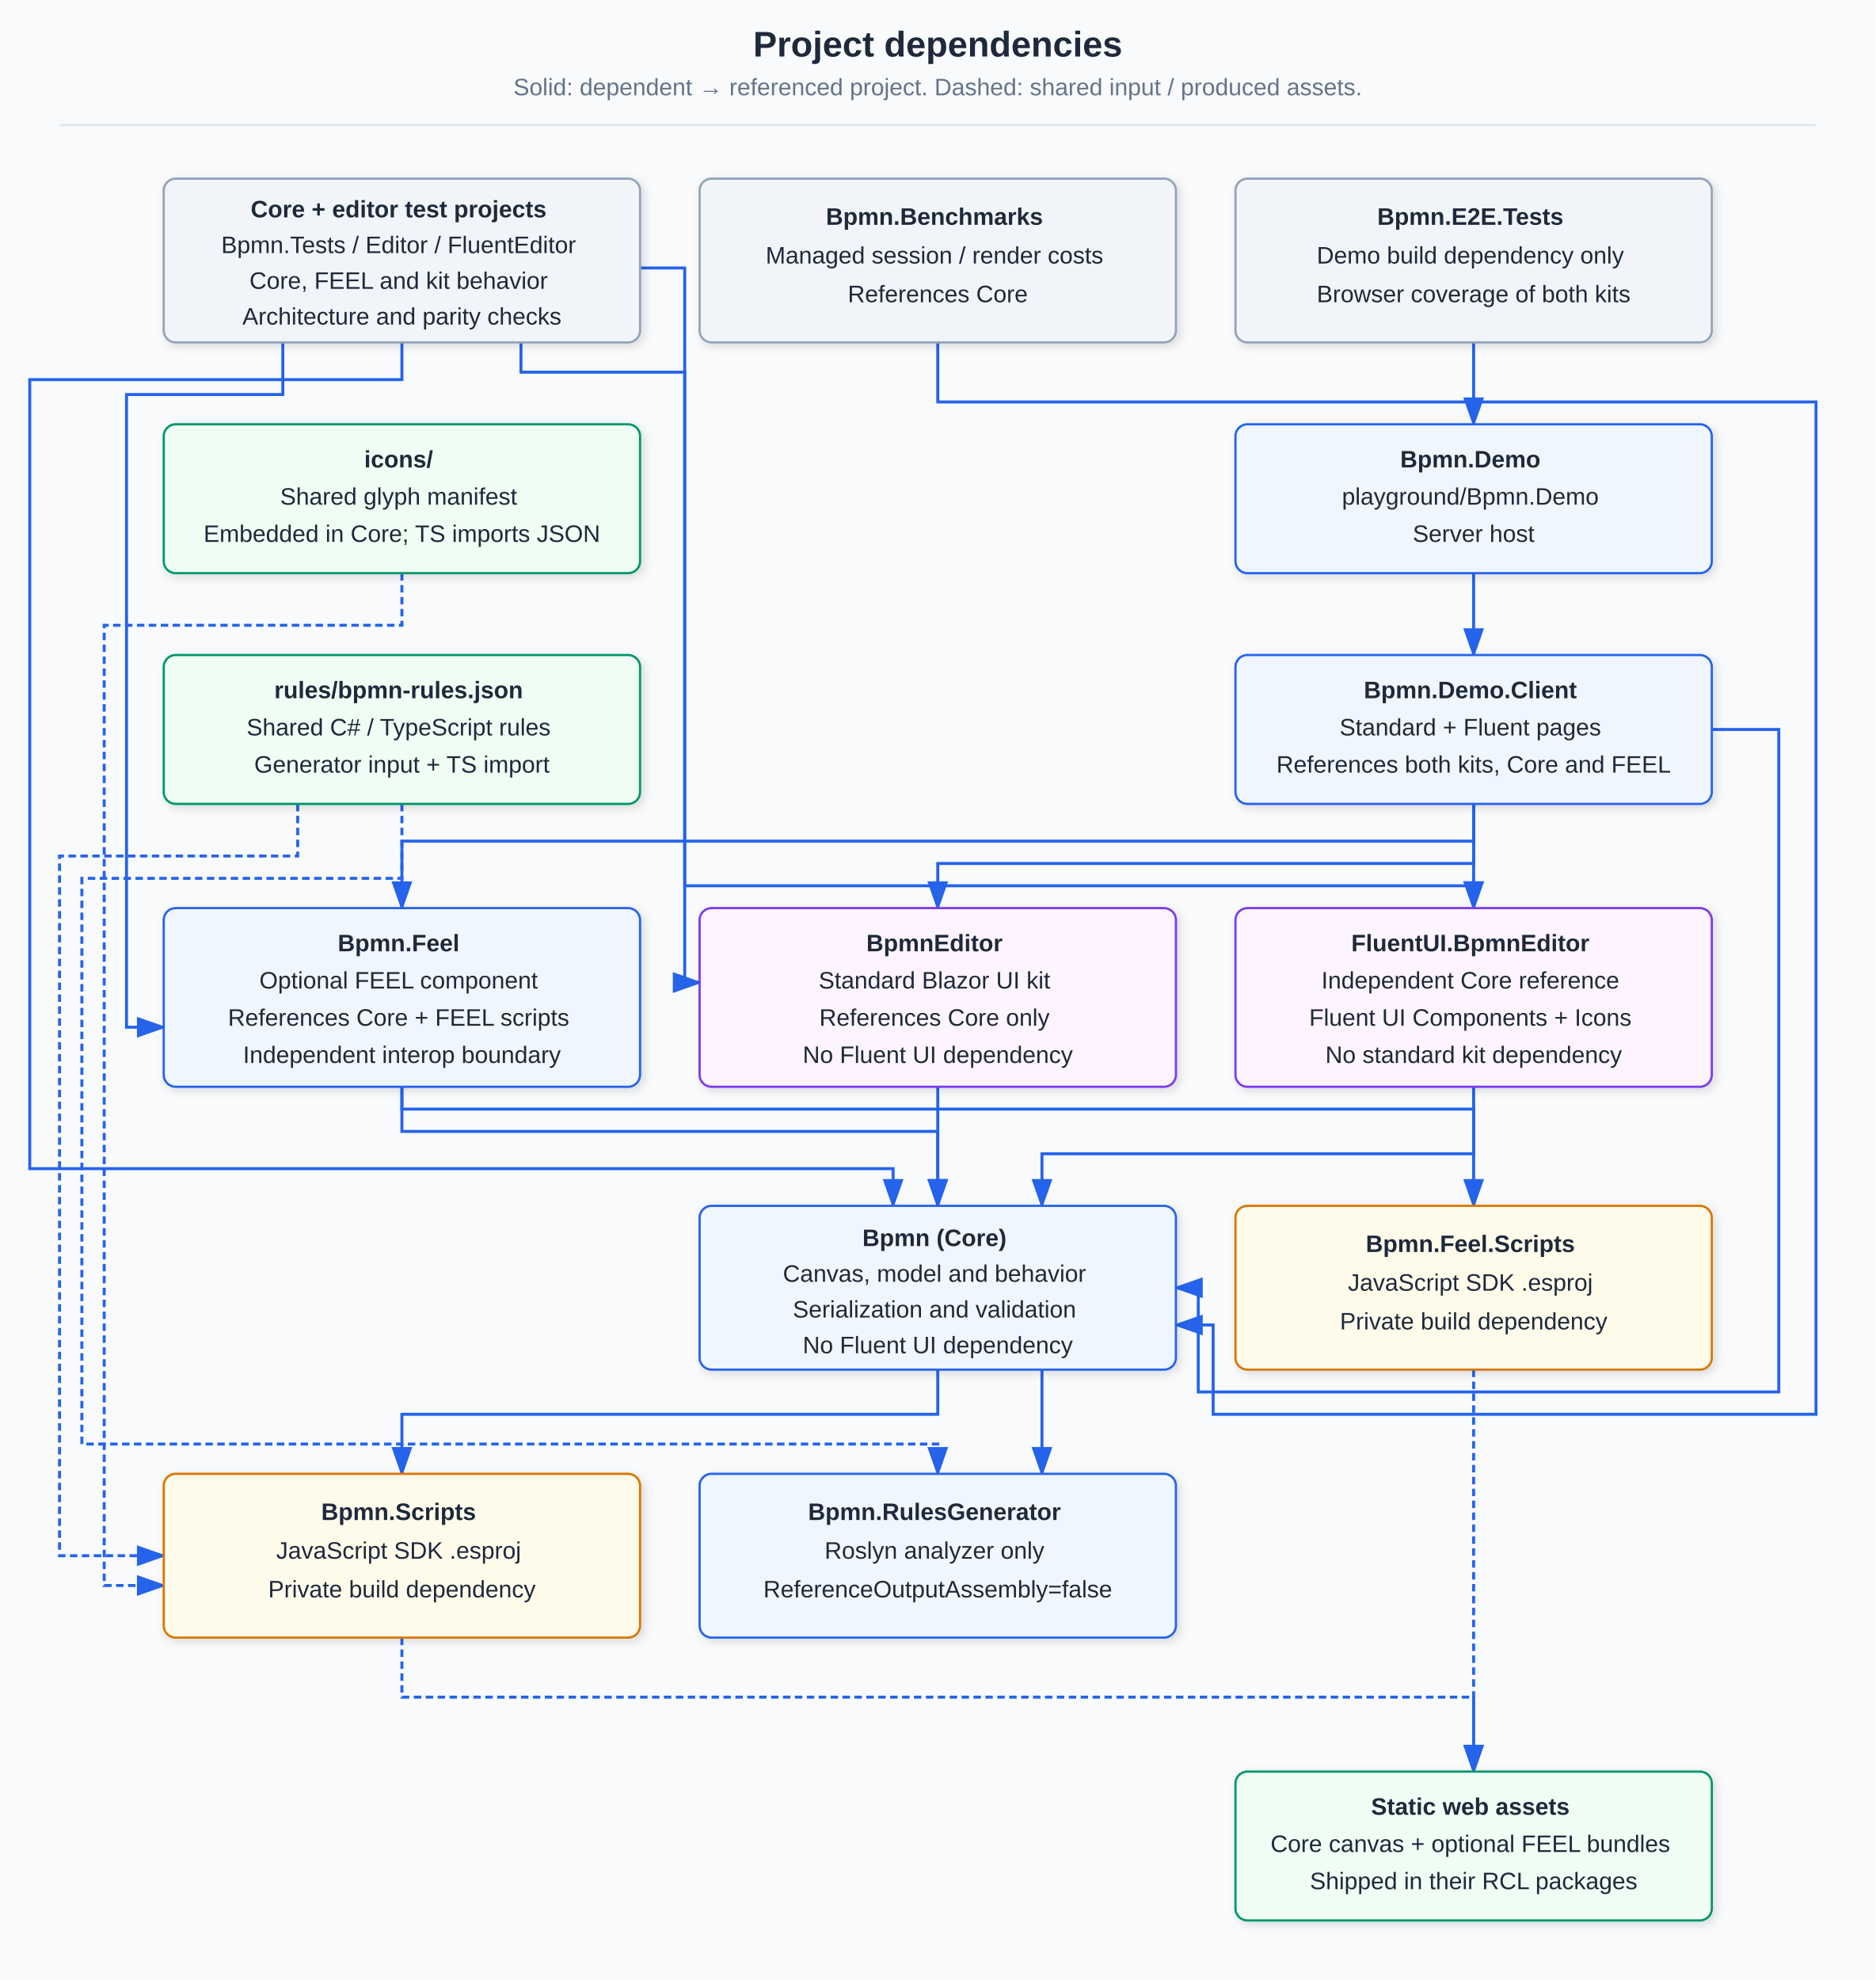
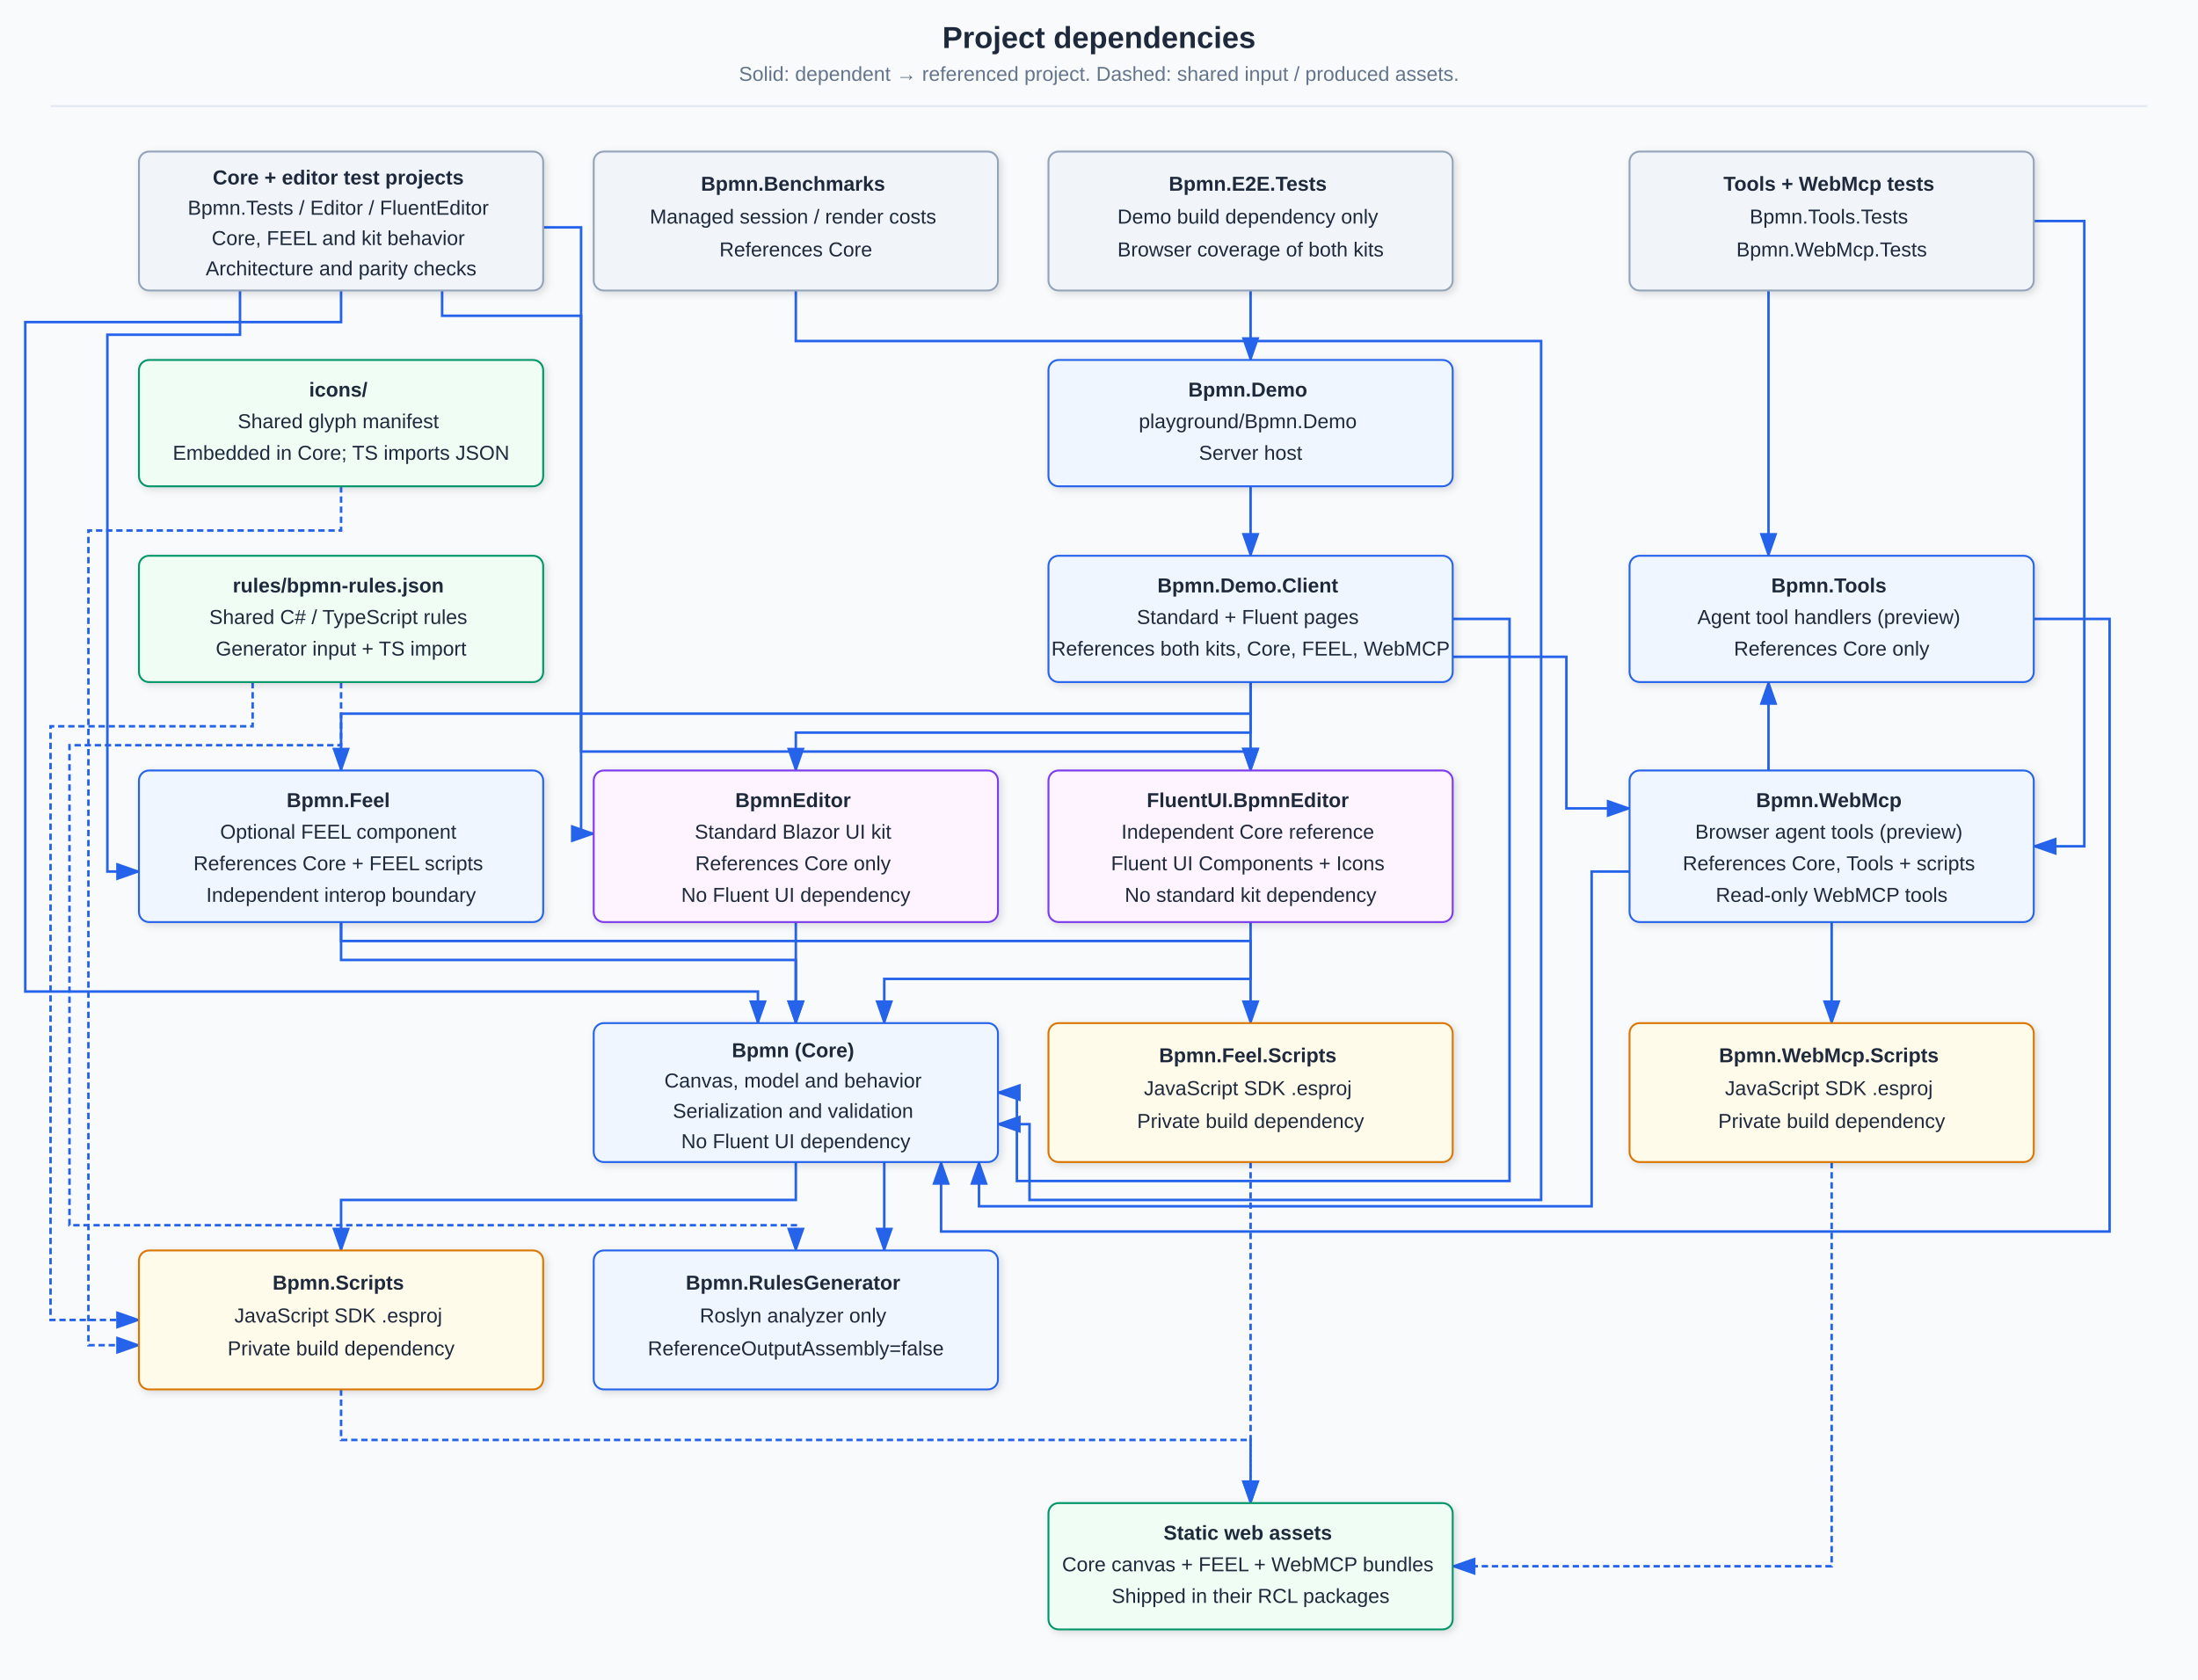
- <svg xmlns="http://www.w3.org/2000/svg" viewBox="0 0 1260 1330" role="img" aria-labelledby="title desc">
+ <svg xmlns="http://www.w3.org/2000/svg" viewBox="0 0 1740 1330" role="img" aria-labelledby="title desc">
  <defs>
    <marker id="arrow" markerWidth="10" markerHeight="7" refX="9" refY="3.5" orient="auto">
      <polygon points="0 0, 10 3.5, 0 7" fill="#2563eb" />
    </marker>
    <filter id="shadow" x="-10%" y="-20%" width="120%" height="140%">
      <feDropShadow dx="2" dy="2" stdDeviation="3" flood-color="#000000" flood-opacity=".13" />
    </filter>
    <style>
      text { font-family: Segoe UI, Arial, sans-serif; font-size: 16px; } text:not([fill]) { fill: #1e293b; }
      .cs { fill: #eff6ff; stroke: #2563eb; stroke-width: 1.5; filter: url(#shadow); }
      .kit { fill: #fdf4ff; stroke: #7c3aed; stroke-width: 1.5; filter: url(#shadow); }
      .js { fill: #fffbeb; stroke: #d97706; stroke-width: 1.5; filter: url(#shadow); }
      .data { fill: #f0fdf4; stroke: #059669; stroke-width: 1.5; filter: url(#shadow); }
      .test { fill: #f1f5f9; stroke: #94a3b8; stroke-width: 1.5; filter: url(#shadow); }
      .edge { fill: none; stroke: #2563eb; stroke-width: 2; marker-end: url(#arrow); }
      .input { stroke-dasharray: 5 3; } .heading { font-size: 24px; font-weight: 700; } .name { font-weight: 600; }
    </style>
  </defs>
-   <rect width="1260" height="1330" fill="#f8fafc" />
-   <text x="630" y="38" text-anchor="middle" class="heading">Project dependencies</text>
-   <text x="630" y="64" text-anchor="middle" fill="#64748b">Solid: dependent → referenced project. Dashed: shared input / produced assets.</text>
-   <line x1="40" y1="84" x2="1220" y2="84" stroke="#e2e8f0" stroke-width="1.5" />
+   <rect width="1740" height="1330" fill="#f8fafc" />
+   <text x="870" y="38" text-anchor="middle" class="heading">Project dependencies</text>
+   <text x="870" y="64" text-anchor="middle" fill="#64748b">Solid: dependent → referenced project. Dashed: shared input / produced assets.</text>
+   <line x1="40" y1="84" x2="1700" y2="84" stroke="#e2e8f0" stroke-width="1.5" />
  <path class="edge" d="M990 230V285" />
  <path class="edge" d="M990 385V440" />
  <path class="edge" d="M990 540V565H270V610" />
  <path class="edge" d="M990 540V580H630V610" />
  <path class="edge" d="M990 540V610" />
  <path class="edge" d="M1150 490H1195V935H805V865H790" />
  <path class="edge" d="M270 730V760H630V810" />
  <path class="edge" d="M630 730V810" />
  <path class="edge" d="M990 730V775H700V810" />
  <path class="edge" d="M270 730V745H990V810" />
  <path class="edge" d="M630 920V950H270V990" />
  <path class="edge" d="M700 920V990" />
  <path class="edge input" d="M990 920V1190" />
  <path class="edge input" d="M270 1100V1140H990V1190" />
  <path class="edge input" d="M270 540V590H55V970H630V990" />
  <path class="edge input" d="M200 540V575H40V1045H110" />
  <path class="edge input" d="M270 385V420H70V1065H110" />
  <path class="edge" d="M270 230V255H20V785H600V810" />
  <path class="edge" d="M190 230V265H85V690H110" />
  <path class="edge" d="M350 230V250H460V660H470" />
  <path class="edge" d="M430 180H460V595H990V610" />
  <path class="edge" d="M630 230V270H1220V950H815V890H790" />
+   <path class="edge" d="M1290 690H1260V955H775V920" />
+   <path class="edge" d="M1400 610V540" />
+   <path class="edge" d="M1450 730V810" />
+   <path class="edge" d="M1610 490H1670V975H745V920" />
+   <path class="edge" d="M1400 230V440" />
+   <path class="edge" d="M1610 175H1650V670H1610" />
+   <path class="edge" d="M1150 520H1240V640H1290" />
+   <path class="edge input" d="M1450 920V1240H1150" />
  <g transform="translate(110 120)">
    <rect class="test" width="320" height="110" rx="8" />
    <text x="160" y="26" text-anchor="middle">
      <tspan class="name">Core + editor test projects</tspan>
      <tspan x="160" dy="24">Bpmn.Tests / Editor / FluentEditor</tspan>
      <tspan x="160" dy="24">Core, FEEL and kit behavior</tspan>
      <tspan x="160" dy="24">Architecture and parity checks</tspan>
    </text>
  </g>
  <g transform="translate(470 120)">
    <rect class="test" width="320" height="110" rx="8" />
    <text x="160" y="31" text-anchor="middle">
      <tspan class="name">Bpmn.Benchmarks</tspan>
      <tspan x="160" dy="26">Managed session / render costs</tspan>
      <tspan x="160" dy="26">References Core</tspan>
    </text>
  </g>
  <g transform="translate(830 120)">
    <rect class="test" width="320" height="110" rx="8" />
    <text x="160" y="31" text-anchor="middle">
      <tspan class="name">Bpmn.E2E.Tests</tspan>
      <tspan x="160" dy="26">Demo build dependency only</tspan>
      <tspan x="160" dy="26">Browser coverage of both kits</tspan>
    </text>
  </g>
  <g transform="translate(110 285)">
    <rect class="data" width="320" height="100" rx="8" />
    <text x="160" y="29" text-anchor="middle">
      <tspan class="name">icons/</tspan>
      <tspan x="160" dy="25">Shared glyph manifest</tspan>
      <tspan x="160" dy="25">Embedded in Core; TS imports JSON</tspan>
    </text>
  </g>
  <g transform="translate(830 285)">
    <rect class="cs" width="320" height="100" rx="8" />
    <text x="160" y="29" text-anchor="middle">
      <tspan class="name">Bpmn.Demo</tspan>
      <tspan x="160" dy="25">playground/Bpmn.Demo</tspan>
      <tspan x="160" dy="25">Server host</tspan>
    </text>
  </g>
  <g transform="translate(110 440)">
    <rect class="data" width="320" height="100" rx="8" />
    <text x="160" y="29" text-anchor="middle">
      <tspan class="name">rules/bpmn-rules.json</tspan>
      <tspan x="160" dy="25">Shared C# / TypeScript rules</tspan>
      <tspan x="160" dy="25">Generator input + TS import</tspan>
    </text>
  </g>
  <g transform="translate(830 440)">
    <rect class="cs" width="320" height="100" rx="8" />
    <text x="160" y="29" text-anchor="middle">
      <tspan class="name">Bpmn.Demo.Client</tspan>
      <tspan x="160" dy="25">Standard + Fluent pages</tspan>
-       <tspan x="160" dy="25">References both kits, Core and FEEL</tspan>
+       <tspan x="160" dy="25">References both kits, Core, FEEL, WebMCP</tspan>
    </text>
  </g>
  <g transform="translate(110 610)">
    <rect class="cs" width="320" height="120" rx="8" />
    <text x="160" y="29" text-anchor="middle">
      <tspan class="name">Bpmn.Feel</tspan>
      <tspan x="160" dy="25">Optional FEEL component</tspan>
      <tspan x="160" dy="25">References Core + FEEL scripts</tspan>
      <tspan x="160" dy="25">Independent interop boundary</tspan>
    </text>
  </g>
  <g transform="translate(470 610)">
    <rect class="kit" width="320" height="120" rx="8" />
    <text x="160" y="29" text-anchor="middle">
      <tspan class="name">BpmnEditor</tspan>
      <tspan x="160" dy="25">Standard Blazor UI kit</tspan>
      <tspan x="160" dy="25">References Core only</tspan>
      <tspan x="160" dy="25">No Fluent UI dependency</tspan>
    </text>
  </g>
  <g transform="translate(830 610)">
    <rect class="kit" width="320" height="120" rx="8" />
    <text x="160" y="29" text-anchor="middle">
      <tspan class="name">FluentUI.BpmnEditor</tspan>
      <tspan x="160" dy="25">Independent Core reference</tspan>
      <tspan x="160" dy="25">Fluent UI Components + Icons</tspan>
      <tspan x="160" dy="25">No standard kit dependency</tspan>
    </text>
  </g>
  <g transform="translate(470 810)">
    <rect class="cs" width="320" height="110" rx="8" />
    <text x="160" y="27" text-anchor="middle">
      <tspan class="name">Bpmn (Core)</tspan>
      <tspan x="160" dy="24">Canvas, model and behavior</tspan>
      <tspan x="160" dy="24">Serialization and validation</tspan>
      <tspan x="160" dy="24">No Fluent UI dependency</tspan>
    </text>
  </g>
  <g transform="translate(830 810)">
    <rect class="js" width="320" height="110" rx="8" />
    <text x="160" y="31" text-anchor="middle">
      <tspan class="name">Bpmn.Feel.Scripts</tspan>
      <tspan x="160" dy="26">JavaScript SDK .esproj</tspan>
      <tspan x="160" dy="26">Private build dependency</tspan>
    </text>
  </g>
  <g transform="translate(110 990)">
    <rect class="js" width="320" height="110" rx="8" />
    <text x="160" y="31" text-anchor="middle">
      <tspan class="name">Bpmn.Scripts</tspan>
      <tspan x="160" dy="26">JavaScript SDK .esproj</tspan>
      <tspan x="160" dy="26">Private build dependency</tspan>
    </text>
  </g>
  <g transform="translate(470 990)">
    <rect class="cs" width="320" height="110" rx="8" />
    <text x="160" y="31" text-anchor="middle">
      <tspan class="name">Bpmn.RulesGenerator</tspan>
      <tspan x="160" dy="26">Roslyn analyzer only</tspan>
      <tspan x="160" dy="26">ReferenceOutputAssembly=false</tspan>
    </text>
  </g>
  <g transform="translate(830 1190)">
    <rect class="data" width="320" height="100" rx="8" />
    <text x="160" y="29" text-anchor="middle">
      <tspan class="name">Static web assets</tspan>
-       <tspan x="160" dy="25">Core canvas + optional FEEL bundles</tspan>
+       <tspan x="160" dy="25">Core canvas + FEEL + WebMCP bundles</tspan>
      <tspan x="160" dy="25">Shipped in their RCL packages</tspan>
    </text>
  </g>
+   <g transform="translate(1290 120)">
+     <rect class="test" width="320" height="110" rx="8" />
+     <text x="160" y="31" text-anchor="middle">
+       <tspan class="name">Tools + WebMcp tests</tspan>
+       <tspan x="160" dy="26">Bpmn.Tools.Tests</tspan>
+       <tspan x="160" dy="26">Bpmn.WebMcp.Tests</tspan>
+     </text>
+   </g>
+   <g transform="translate(1290 440)">
+     <rect class="cs" width="320" height="100" rx="8" />
+     <text x="160" y="29" text-anchor="middle">
+       <tspan class="name">Bpmn.Tools</tspan>
+       <tspan x="160" dy="25">Agent tool handlers (preview)</tspan>
+       <tspan x="160" dy="25">References Core only</tspan>
+     </text>
+   </g>
+   <g transform="translate(1290 610)">
+     <rect class="cs" width="320" height="120" rx="8" />
+     <text x="160" y="29" text-anchor="middle">
+       <tspan class="name">Bpmn.WebMcp</tspan>
+       <tspan x="160" dy="25">Browser agent tools (preview)</tspan>
+       <tspan x="160" dy="25">References Core, Tools + scripts</tspan>
+       <tspan x="160" dy="25">Read-only WebMCP tools</tspan>
+     </text>
+   </g>
+   <g transform="translate(1290 810)">
+     <rect class="js" width="320" height="110" rx="8" />
+     <text x="160" y="31" text-anchor="middle">
+       <tspan class="name">Bpmn.WebMcp.Scripts</tspan>
+       <tspan x="160" dy="26">JavaScript SDK .esproj</tspan>
+       <tspan x="160" dy="26">Private build dependency</tspan>
+     </text>
+   </g>
</svg>
